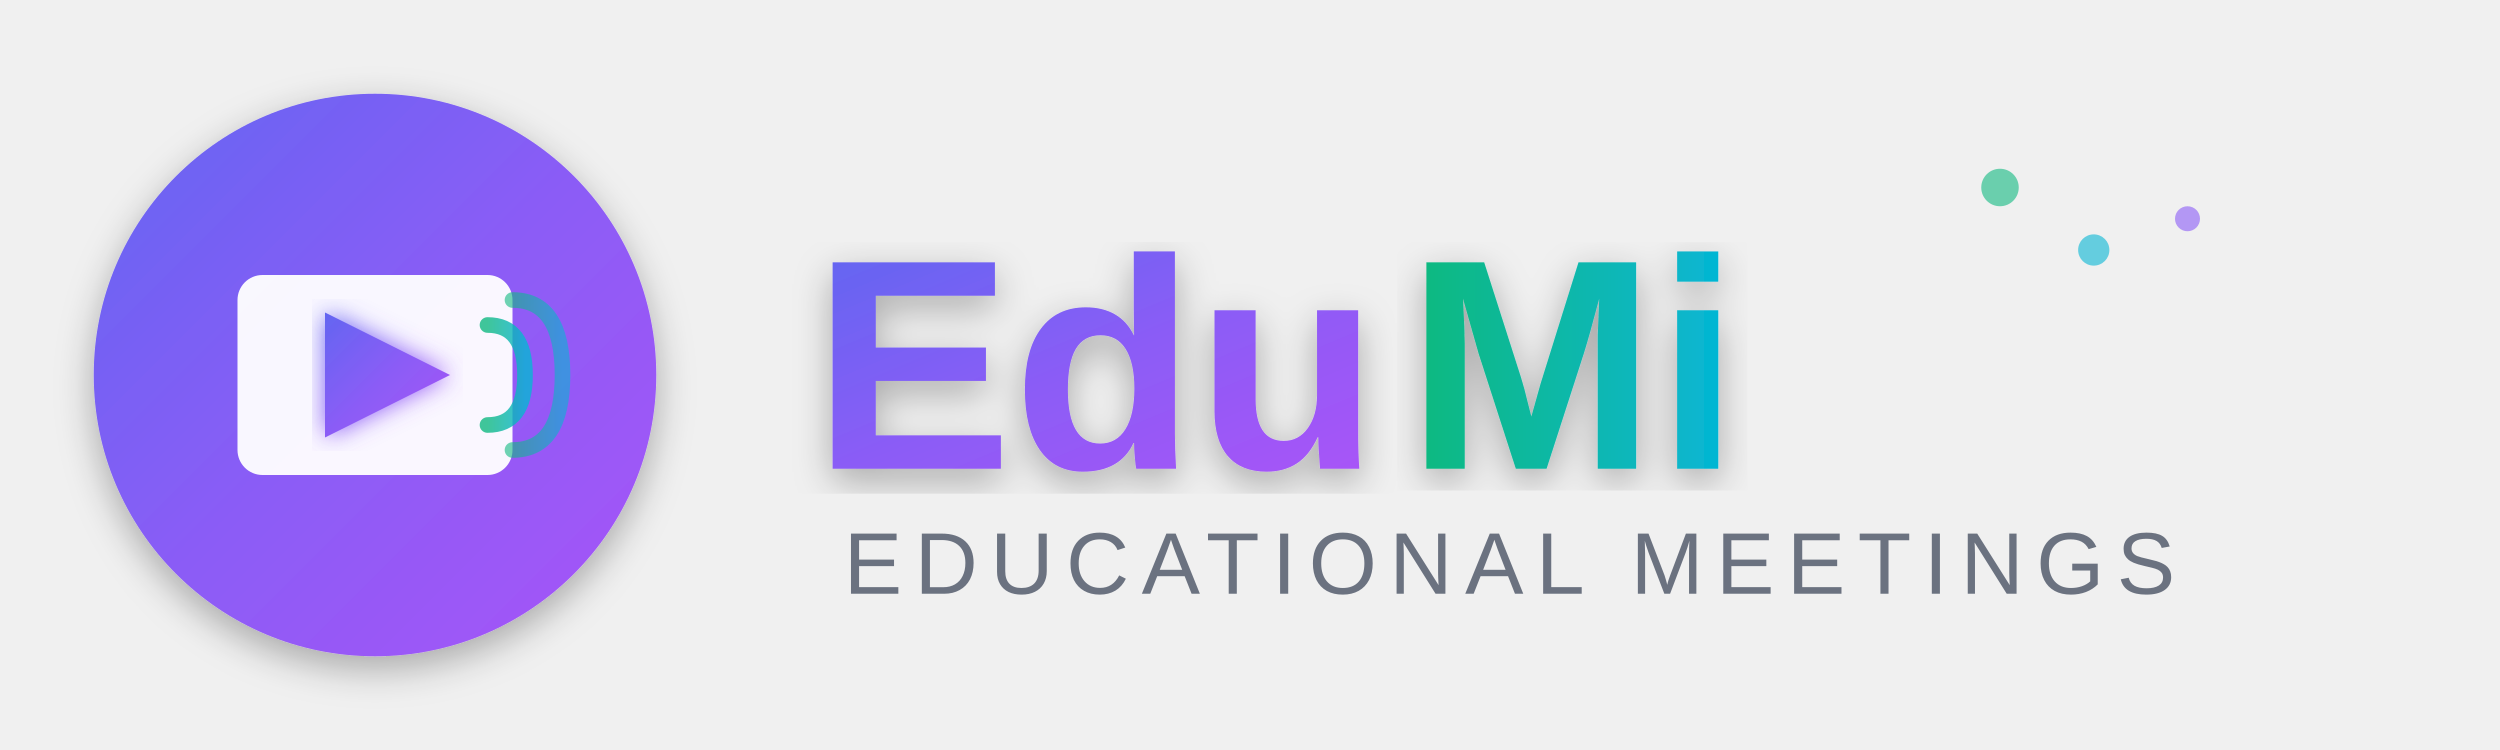
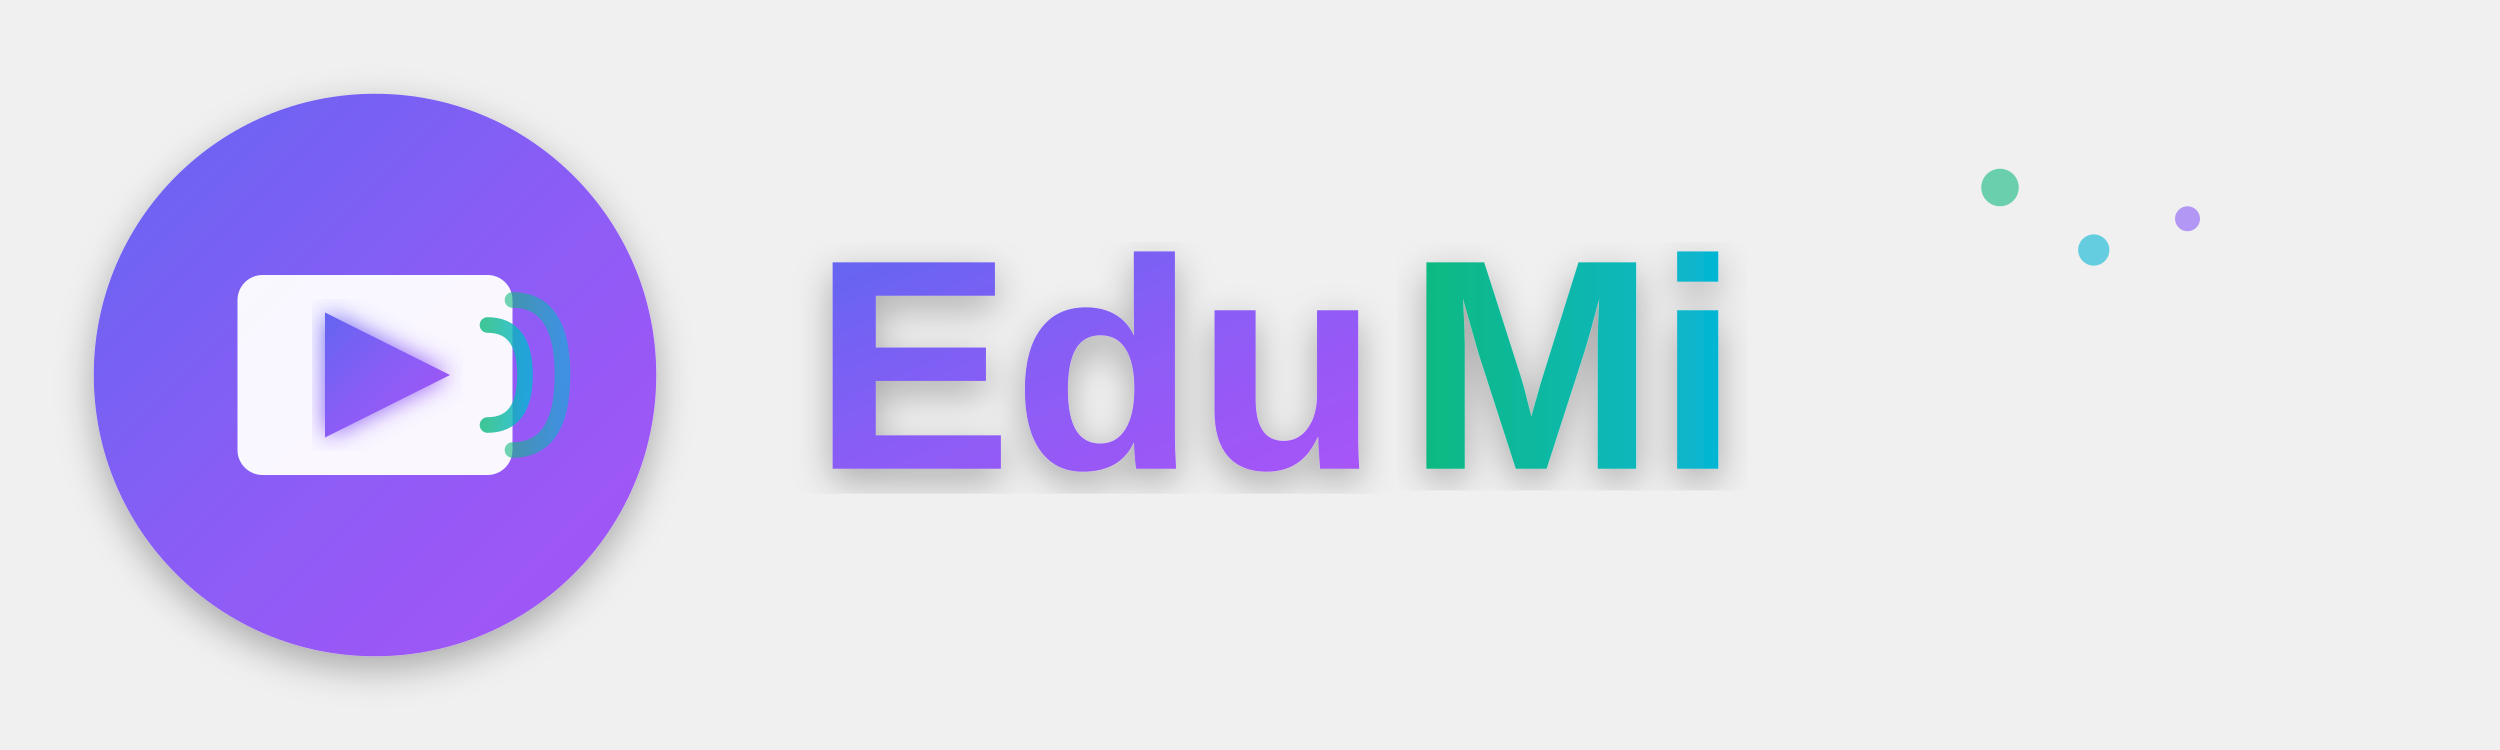
<svg xmlns="http://www.w3.org/2000/svg" width="400" height="120" viewBox="0 0 400 120">
  <defs>
    <linearGradient id="mainGradient" x1="0%" y1="0%" x2="100%" y2="100%">
      <stop offset="0%" style="stop-color:#6366f1;stop-opacity:1" />
      <stop offset="50%" style="stop-color:#8b5cf6;stop-opacity:1" />
      <stop offset="100%" style="stop-color:#a855f7;stop-opacity:1" />
    </linearGradient>
    <linearGradient id="accentGradient" x1="0%" y1="0%" x2="100%" y2="0%">
      <stop offset="0%" style="stop-color:#10b981;stop-opacity:1" />
      <stop offset="100%" style="stop-color:#06b6d4;stop-opacity:1" />
    </linearGradient>
    <filter id="glow">
      <feGaussianBlur stdDeviation="2" result="coloredBlur" />
      <feMerge>
        <feMergeNode in="coloredBlur" />
        <feMergeNode in="SourceGraphic" />
      </feMerge>
    </filter>
    <filter id="shadow">
      <feDropShadow dx="0" dy="2" stdDeviation="3" flood-opacity="0.3" />
    </filter>
  </defs>
  <circle cx="60" cy="60" r="45" fill="url(#mainGradient)" filter="url(#shadow)">
    <animate attributeName="r" values="45;47;45" dur="3s" repeatCount="indefinite" />
  </circle>
  <g transform="translate(60, 60)">
    <rect x="-22" y="-16" width="44" height="32" rx="4" fill="#ffffff" opacity="0.95" />
    <polygon points="-8,-10 -8,10 12,0" fill="url(#mainGradient)" filter="url(#glow)">
      <animateTransform attributeName="transform" type="scale" values="1;1.1;1" dur="2s" repeatCount="indefinite" />
    </polygon>
    <path d="M 18,-8 Q 24,-8 24,0 Q 24,8 18,8" stroke="url(#accentGradient)" stroke-width="2.5" fill="none" stroke-linecap="round" opacity="0.8">
      <animate attributeName="opacity" values="0.3;0.8;0.3" dur="2s" repeatCount="indefinite" />
    </path>
    <path d="M 22,-12 Q 30,-12 30,0 Q 30,12 22,12" stroke="url(#accentGradient)" stroke-width="2.5" fill="none" stroke-linecap="round" opacity="0.6">
      <animate attributeName="opacity" values="0.2;0.6;0.2" dur="2s" begin="0.3s" repeatCount="indefinite" />
    </path>
  </g>
  <g transform="translate(130, 75)">
    <text x="0" y="0" font-family="'Segoe UI', Arial, sans-serif" font-size="48" font-weight="800" fill="url(#mainGradient)" filter="url(#shadow)">
      Edu
    </text>
    <text x="95" y="0" font-family="'Segoe UI', Arial, sans-serif" font-size="48" font-weight="800" fill="url(#accentGradient)" filter="url(#shadow)">
      Mi
    </text>
  </g>
-   <text x="135" y="95" font-family="'Segoe UI', Arial, sans-serif" font-size="14" font-weight="400" fill="#6b7280" letter-spacing="2">
-     EDUCATIONAL MEETINGS
-   </text>
  <circle cx="320" cy="30" r="3" fill="#10b981" opacity="0.6">
    <animate attributeName="cy" values="30;25;30" dur="2s" repeatCount="indefinite" />
  </circle>
  <circle cx="335" cy="40" r="2.5" fill="#06b6d4" opacity="0.6">
    <animate attributeName="cy" values="40;35;40" dur="2.5s" repeatCount="indefinite" />
  </circle>
  <circle cx="350" cy="35" r="2" fill="#8b5cf6" opacity="0.6">
    <animate attributeName="cy" values="35;30;35" dur="3s" repeatCount="indefinite" />
  </circle>
</svg>
